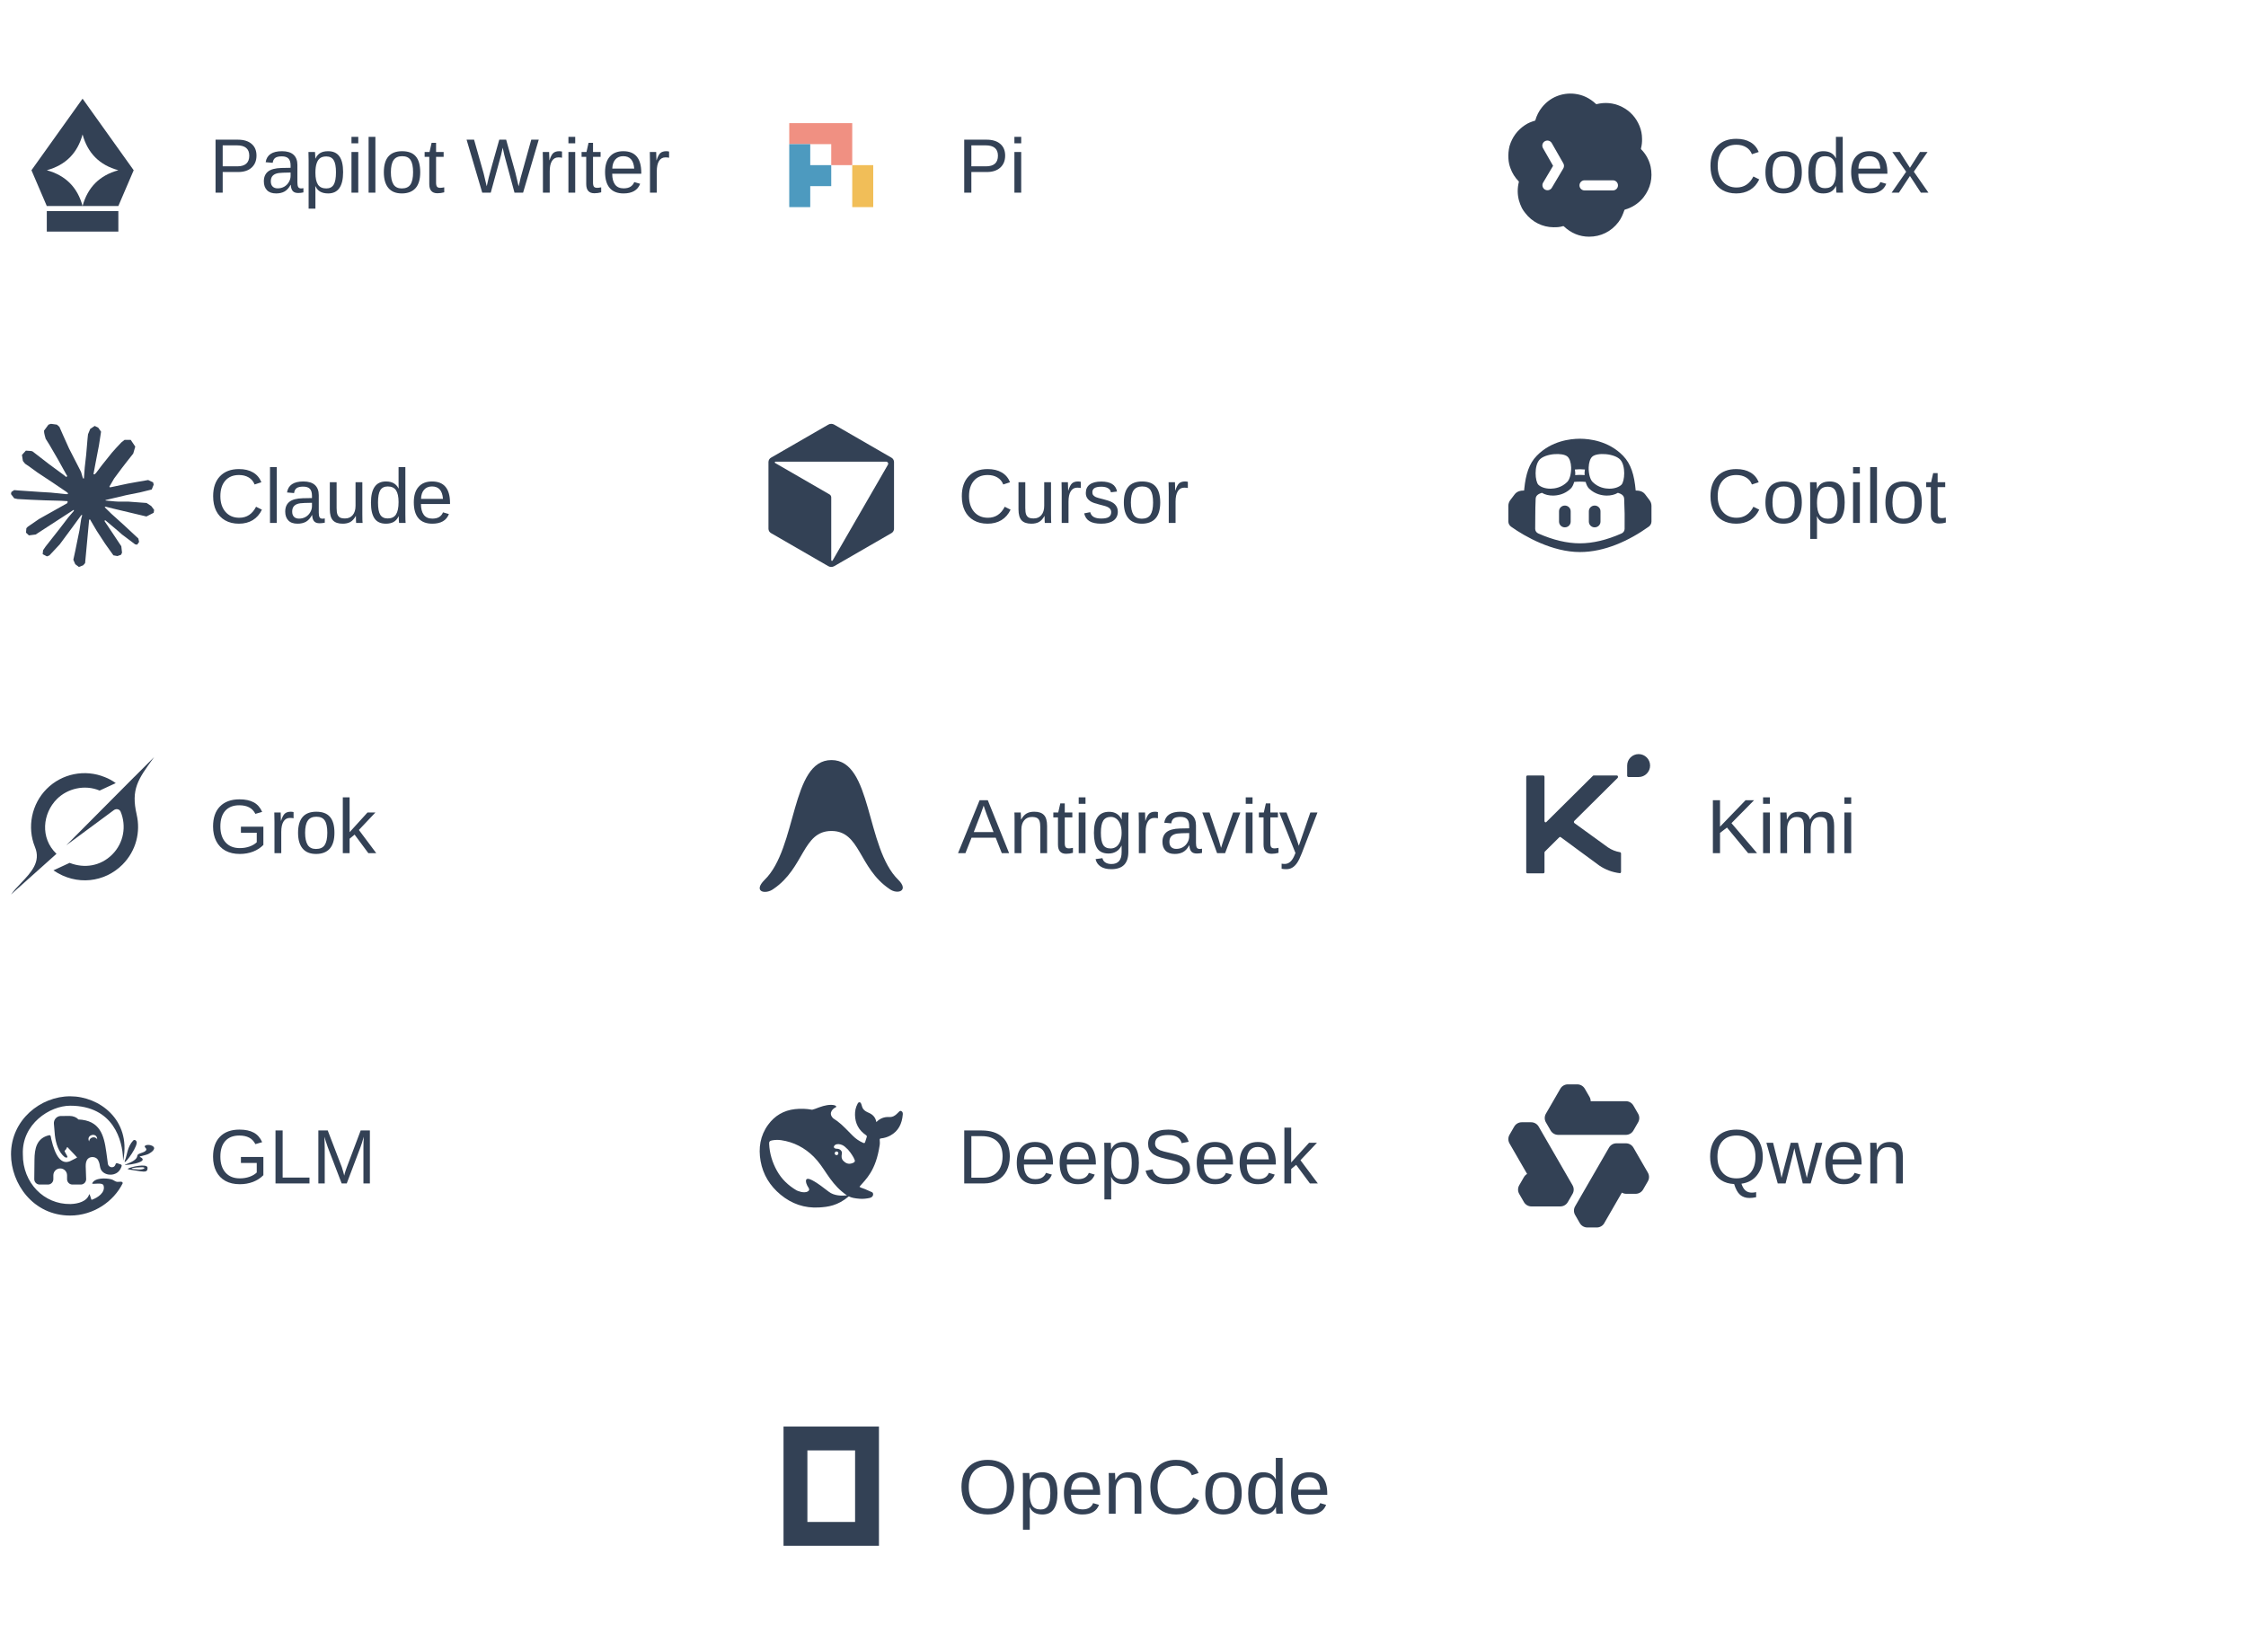
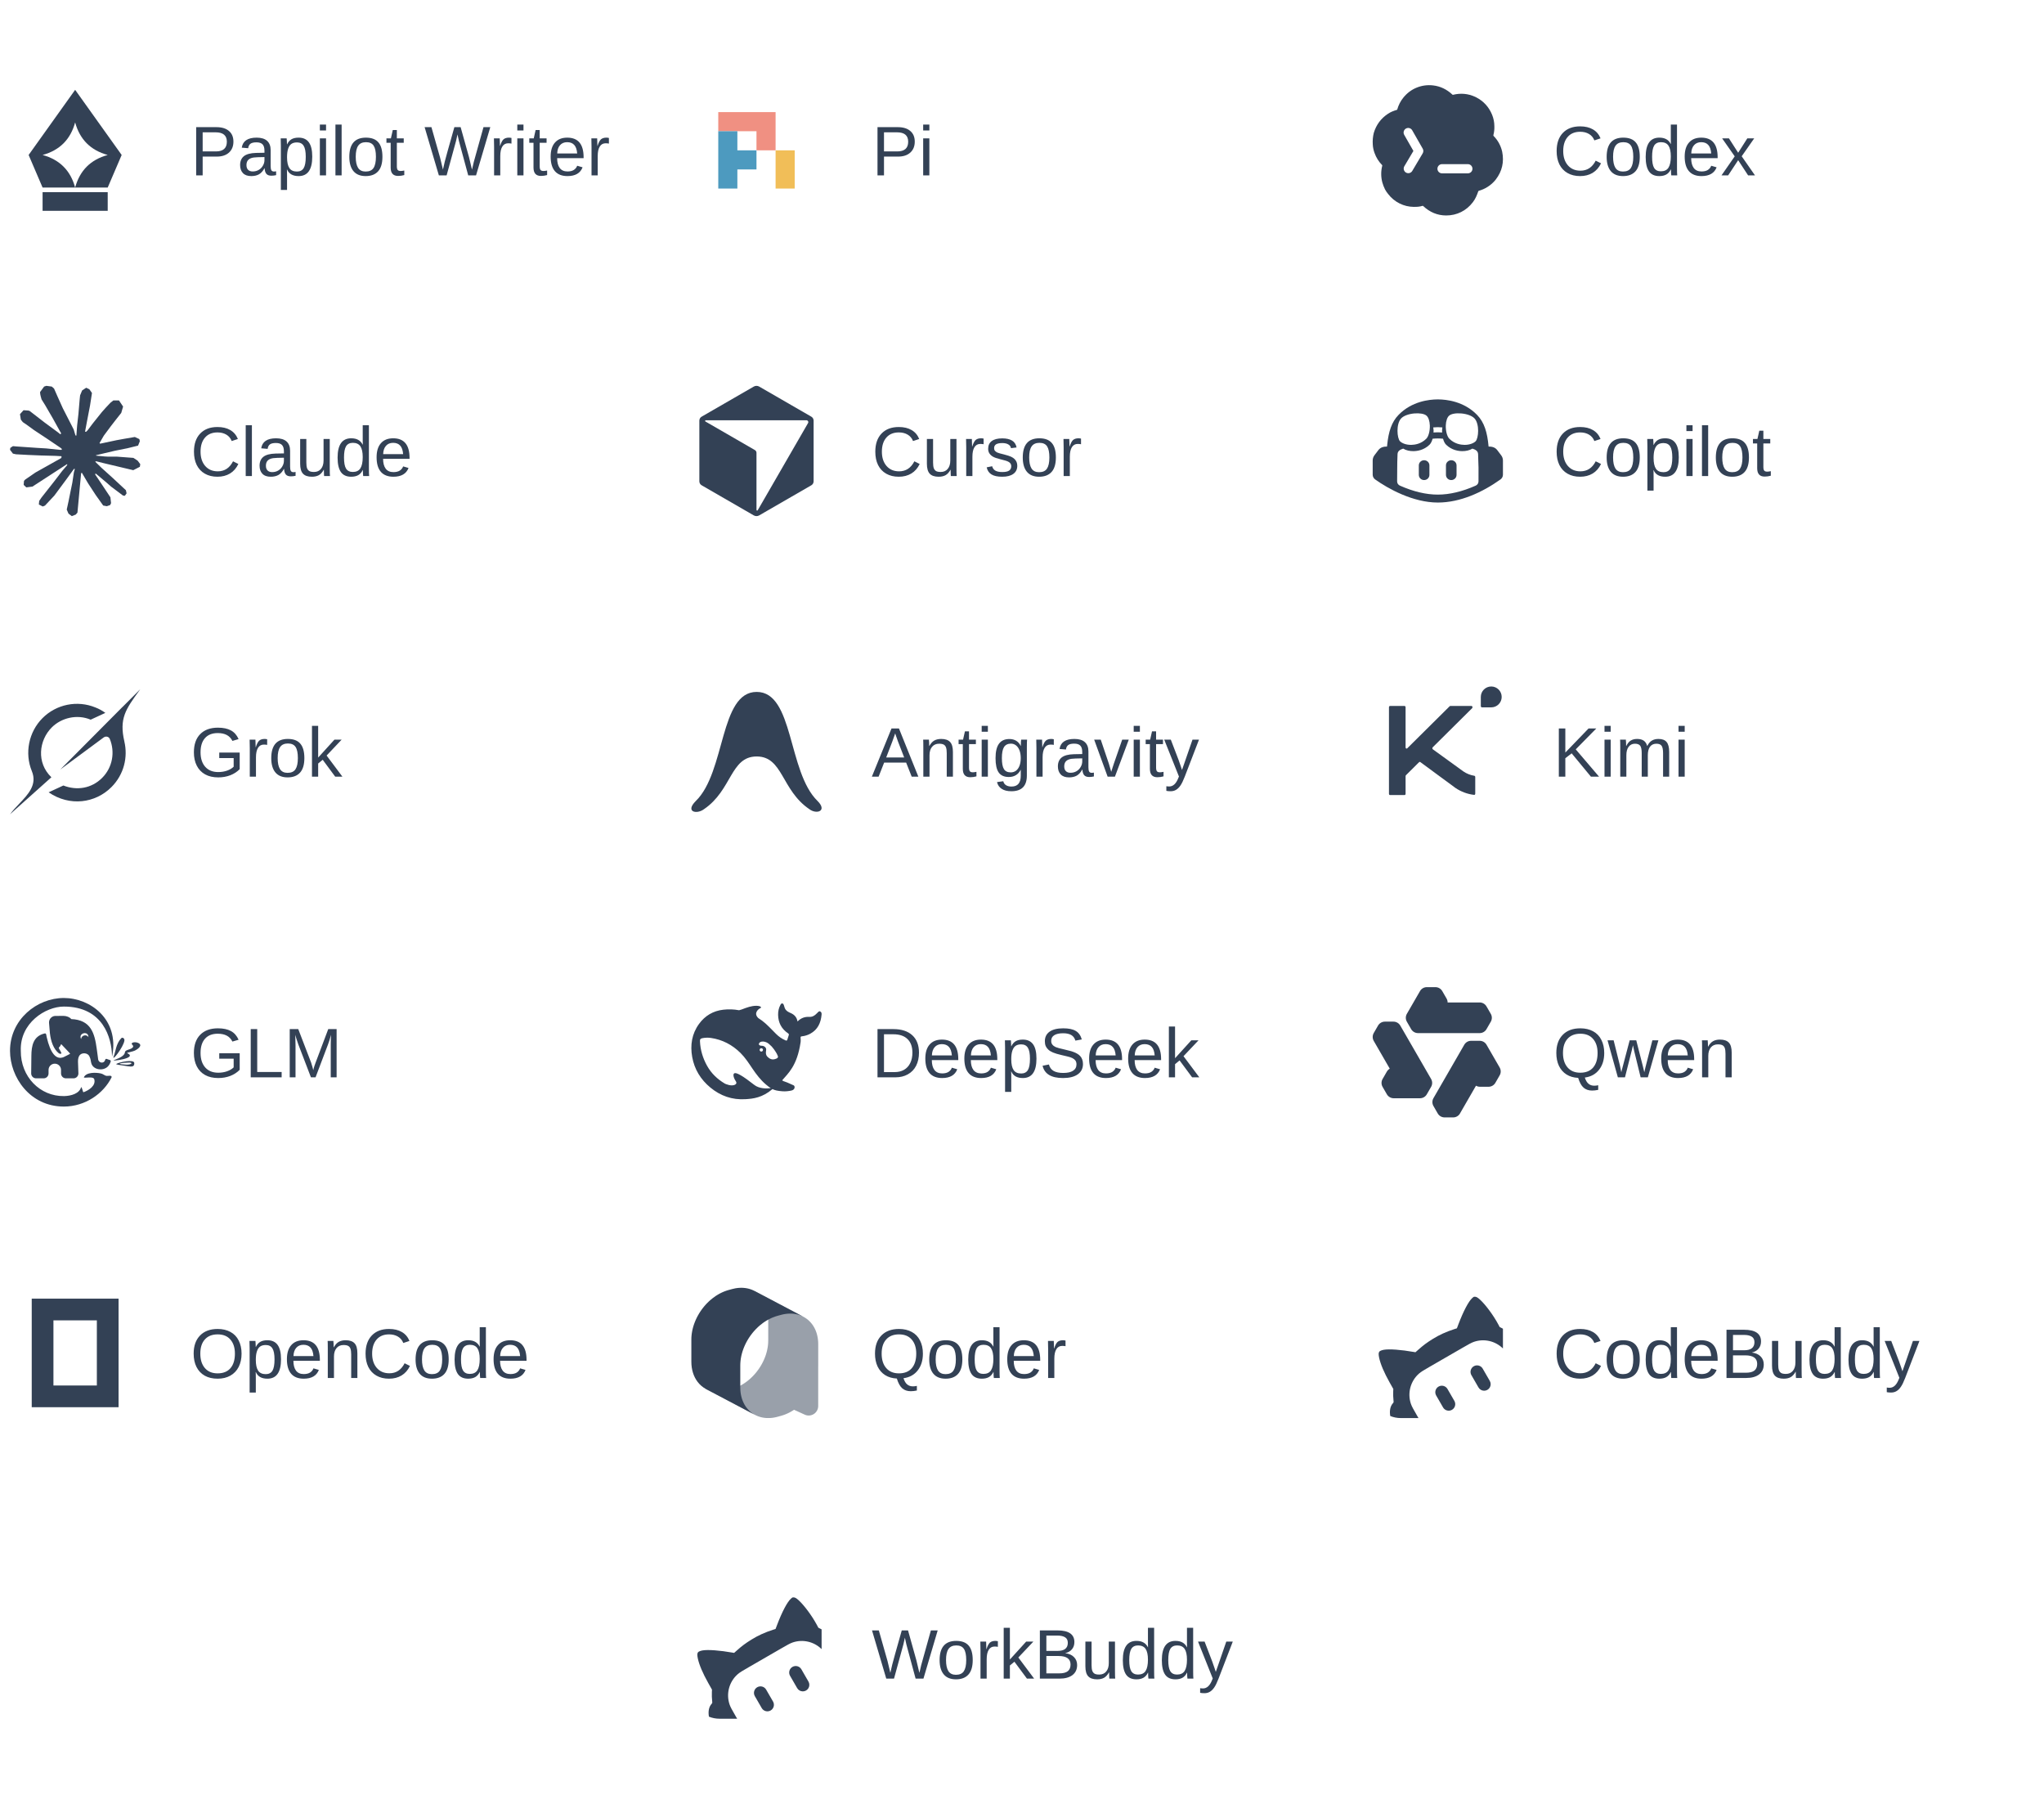
- <svg xmlns="http://www.w3.org/2000/svg" width="408" height="300" viewBox="0 0 408 300" role="img" aria-labelledby="title">
+ <svg xmlns="http://www.w3.org/2000/svg" width="408" height="360" viewBox="0 0 408 360" role="img" aria-labelledby="title">
  <g transform="translate(2 0)">
    <svg x="0" y="17" width="26" height="26" viewBox="8 4 48 56" fill="#334155" color="#334155" fill-rule="evenodd">
      <path fill-rule="evenodd" d="M32 6L52 34L46 48H18L12 34Z M32 20Q35 31 46 34Q35 37 32 48Q29 37 18 34Q29 31 32 20Z M18 50H46V58H18Z" />
    </svg>
    <text x="36" y="35" fill="#334155" font-family="-apple-system,BlinkMacSystemFont,Segoe UI,Arial,sans-serif" font-size="14" font-weight="500">Papilot Writer</text>
  </g>
  <g transform="translate(138 0)">
    <svg x="0" y="17" width="26" height="26" viewBox="0 0 800 800" fill="#334155" color="#334155" fill-rule="evenodd">
      <path fill="#F09082" d="M165.29 165.29H517.36V400H400V282.65H165.29Z" />
      <path fill="#4D9ABF" d="M165.29 282.65H282.65V400H400V517.36H282.65V634.72H165.29Z" />
      <path fill="#F1BE58" d="M517.36 400H634.72V634.72H517.36Z" />
    </svg>
    <text x="36" y="35" fill="#334155" font-family="-apple-system,BlinkMacSystemFont,Segoe UI,Arial,sans-serif" font-size="14" font-weight="500">Pi</text>
  </g>
  <g transform="translate(274 0)">
    <svg x="0" y="17" width="26" height="26" viewBox="0 0 24 24" fill="#334155" color="#334155" fill-rule="evenodd">
      <path clip-rule="evenodd" d="M8.086.457a6.105 6.105 0 013.046-.415c1.333.153 2.521.72 3.564 1.7a.117.117 0 00.107.029c1.408-.346 2.762-.224 4.061.366l.063.03.154.076c1.357.703 2.33 1.77 2.918 3.198.278.679.418 1.388.421 2.126a5.655 5.655 0 01-.18 1.631.167.167 0 00.04.155 5.982 5.982 0 011.578 2.891c.385 1.901-.01 3.615-1.183 5.14l-.182.22a6.063 6.063 0 01-2.934 1.851.162.162 0 00-.108.102c-.255.736-.511 1.364-.987 1.992-1.199 1.582-2.962 2.462-4.948 2.451-1.583-.008-2.986-.587-4.21-1.736a.145.145 0 00-.14-.032c-.518.167-1.04.191-1.604.185a5.924 5.924 0 01-2.595-.622 6.058 6.058 0 01-2.146-1.781c-.203-.269-.404-.522-.551-.821a7.74 7.74 0 01-.495-1.283 6.11 6.11 0 01-.017-3.064.166.166 0 00.008-.074.115.115 0 00-.037-.064 5.958 5.958 0 01-1.38-2.202 5.196 5.196 0 01-.333-1.589 6.915 6.915 0 01.188-2.132c.45-1.484 1.309-2.648 2.577-3.493.282-.188.55-.334.802-.438.286-.12.573-.22.861-.304a.129.129 0 00.087-.087A6.016 6.016 0 015.635 2.31C6.315 1.464 7.132.846 8.086.457zm-.804 7.85a.848.848 0 00-1.473.842l1.694 2.965-1.688 2.848a.849.849 0 001.46.864l1.94-3.272a.849.849 0 00.007-.854l-1.94-3.393zm5.446 6.24a.849.849 0 000 1.695h4.848a.849.849 0 000-1.696h-4.848z" />
    </svg>
    <text x="36" y="35" fill="#334155" font-family="-apple-system,BlinkMacSystemFont,Segoe UI,Arial,sans-serif" font-size="14" font-weight="500">Codex</text>
  </g>
  <g transform="translate(2 60)">
    <svg x="0" y="17" width="26" height="26" viewBox="0 0 24 24" fill="#334155" color="#334155" fill-rule="evenodd">
      <path d="M4.709 15.955l4.72-2.647.08-.23-.08-.128H9.2l-.79-.048-2.698-.073-2.339-.097-2.266-.122-.571-.121L0 11.784l.055-.352.48-.321.686.06 1.52.103 2.278.158 1.652.097 2.449.255h.389l.055-.157-.134-.098-.103-.097-2.358-1.596-2.552-1.688-1.336-.972-.724-.491-.364-.462-.158-1.008.656-.722.881.06.225.061.893.686 1.908 1.476 2.491 1.833.365.304.145-.103.019-.073-.164-.274-1.355-2.446-1.446-2.49-.644-1.032-.17-.619a2.97 2.97 0 01-.104-.729L6.283.134 6.696 0l.996.134.42.364.62 1.414 1.002 2.229 1.555 3.03.456.898.243.832.091.255h.158V9.01l.128-1.706.237-2.095.23-2.695.08-.76.376-.91.747-.492.584.28.48.685-.067.444-.286 1.851-.559 2.903-.364 1.942h.212l.243-.242.985-1.306 1.652-2.064.73-.82.85-.904.547-.431h1.033l.76 1.129-.34 1.166-1.064 1.347-.881 1.142-1.264 1.7-.79 1.36.073.11.188-.02 2.856-.606 1.543-.28 1.841-.315.833.388.091.395-.328.807-1.969.486-2.309.462-3.439.813-.042.03.049.061 1.549.146.662.036h1.622l3.02.225.79.522.474.638-.079.485-1.215.62-1.64-.389-3.829-.91-1.312-.329h-.182v.11l1.093 1.068 2.006 1.81 2.509 2.33.127.578-.322.455-.34-.049-2.205-1.657-.851-.747-1.926-1.62h-.128v.17l.444.649 2.345 3.521.122 1.08-.17.353-.608.213-.668-.122-1.374-1.925-1.415-2.167-1.143-1.943-.14.08-.674 7.254-.316.37-.729.28-.607-.461-.322-.747.322-1.476.389-1.924.315-1.53.286-1.9.17-.632-.012-.042-.14.018-1.434 1.967-2.18 2.945-1.726 1.845-.414.164-.717-.37.067-.662.401-.589 2.388-3.036 1.44-1.882.93-1.086-.006-.158h-.055L4.132 18.56l-1.13.146-.487-.456.061-.746.231-.243 1.908-1.312-.006.006z" />
    </svg>
    <text x="36" y="35" fill="#334155" font-family="-apple-system,BlinkMacSystemFont,Segoe UI,Arial,sans-serif" font-size="14" font-weight="500">Claude</text>
  </g>
  <g transform="translate(138 60)">
    <svg x="0" y="17" width="26" height="26" viewBox="0 0 24 24" fill="#334155" color="#334155" fill-rule="evenodd">
      <path d="M22.106 5.68L12.5.135a.998.998 0 00-.998 0L1.893 5.68a.84.84 0 00-.419.726v11.186c0 .3.16.577.42.727l9.607 5.547a.999.999 0 00.998 0l9.608-5.547a.84.84 0 00.42-.727V6.407a.84.84 0 00-.42-.726zm-.603 1.176L12.228 22.92c-.063.108-.228.064-.228-.061V12.34a.59.59 0 00-.295-.51l-9.11-5.26c-.107-.062-.063-.228.062-.228h18.55c.264 0 .428.286.296.514z" />
    </svg>
    <text x="36" y="35" fill="#334155" font-family="-apple-system,BlinkMacSystemFont,Segoe UI,Arial,sans-serif" font-size="14" font-weight="500">Cursor</text>
  </g>
  <g transform="translate(274 60)">
    <svg x="0" y="17" width="26" height="26" viewBox="0 0 24 24" fill="#334155" color="#334155" fill-rule="evenodd">
      <path d="M19.245 5.364c1.322 1.36 1.877 3.216 2.11 5.817.622 0 1.2.135 1.592.654l.73.964c.21.278.323.61.323.955v2.62c0 .339-.173.669-.453.868C20.239 19.602 16.157 21.5 12 21.5c-4.6 0-9.205-2.583-11.547-4.258-.28-.2-.452-.53-.453-.868v-2.62c0-.345.113-.679.321-.956l.73-.963c.392-.517.974-.654 1.593-.654l.029-.297c.25-2.446.81-4.213 2.082-5.52 2.461-2.54 5.71-2.851 7.146-2.864h.198c1.436.013 4.685.323 7.146 2.864zm-7.244 4.328c-.284 0-.613.016-.962.05-.123.447-.305.85-.57 1.108-1.05 1.023-2.316 1.18-2.994 1.18-.638 0-1.306-.13-1.851-.464-.516.165-1.012.403-1.044.996a65.882 65.882 0 00-.063 2.884l-.002.48c-.002.563-.005 1.126-.013 1.69.002.326.204.63.51.765 2.482 1.102 4.83 1.657 6.99 1.657 2.156 0 4.504-.555 6.985-1.657a.854.854 0 00.51-.766c.03-1.682.006-3.372-.076-5.053-.031-.596-.528-.83-1.046-.996-.546.333-1.212.464-1.85.464-.677 0-1.942-.157-2.993-1.18-.266-.258-.447-.661-.57-1.108-.32-.032-.64-.049-.96-.05zm-2.525 4.013c.539 0 .976.426.976.95v1.753c0 .525-.437.95-.976.95a.964.964 0 01-.976-.95v-1.752c0-.525.437-.951.976-.951zm5 0c.539 0 .976.426.976.95v1.753c0 .525-.437.95-.976.95a.964.964 0 01-.976-.95v-1.752c0-.525.437-.951.976-.951zM7.635 5.087c-1.05.102-1.935.438-2.385.906-.975 1.037-.765 3.668-.21 4.224.405.394 1.17.657 1.995.657h.09c.649-.013 1.785-.176 2.73-1.11.435-.41.705-1.433.675-2.47-.03-.834-.27-1.52-.63-1.813-.39-.336-1.275-.482-2.265-.394zm6.465.394c-.36.292-.6.98-.63 1.813-.03 1.037.24 2.06.675 2.47.968.957 2.136 1.104 2.776 1.11h.044c.825 0 1.59-.263 1.995-.657.555-.556.765-3.187-.21-4.224-.45-.468-1.335-.804-2.385-.906-.99-.088-1.875.058-2.265.394zM12 7.615c-.24 0-.525.015-.84.044.03.16.045.336.06.526l-.001.159a2.94 2.94 0 01-.014.25c.225-.022.425-.027.612-.028h.366c.187 0 .387.006.612.028-.015-.146-.015-.277-.015-.409.015-.19.03-.365.06-.526a9.29 9.29 0 00-.84-.044z" />
    </svg>
    <text x="36" y="35" fill="#334155" font-family="-apple-system,BlinkMacSystemFont,Segoe UI,Arial,sans-serif" font-size="14" font-weight="500">Copilot</text>
  </g>
  <g transform="translate(2 120)">
    <svg x="0" y="17" width="26" height="26" viewBox="0 0 24 24" fill="#334155" color="#334155" fill-rule="evenodd">
      <path d="M9.27 15.29l7.978-5.897c.391-.29.95-.177 1.137.272.98 2.369.542 5.215-1.41 7.169-1.951 1.954-4.667 2.382-7.149 1.406l-2.711 1.257c3.889 2.661 8.611 2.003 11.562-.953 2.341-2.344 3.066-5.539 2.388-8.42l.006.007c-.983-4.232.242-5.924 2.75-9.383.06-.082.12-.164.179-.248l-3.301 3.305v-.01L9.267 15.292M7.623 16.723c-2.792-2.67-2.31-6.801.071-9.184 1.761-1.763 4.647-2.483 7.166-1.425l2.705-1.25a7.808 7.808 0 00-1.829-1A8.975 8.975 0 005.984 5.83c-2.533 2.536-3.33 6.436-1.962 9.764 1.022 2.487-.653 4.246-2.34 6.022-.599.63-1.199 1.259-1.682 1.925l7.62-6.815" />
    </svg>
    <text x="36" y="35" fill="#334155" font-family="-apple-system,BlinkMacSystemFont,Segoe UI,Arial,sans-serif" font-size="14" font-weight="500">Grok</text>
  </g>
  <g transform="translate(138 120)">
    <svg x="0" y="17" width="26" height="26" viewBox="0 0 24 24" fill="#334155" color="#334155" fill-rule="evenodd">
      <path d="M21.751 22.607c1.34 1.005 3.35.335 1.508-1.508C17.73 15.74 18.904 1 12.037 1 5.17 1 6.342 15.74.815 21.1c-2.01 2.009.167 2.511 1.507 1.506 5.192-3.517 4.857-9.714 9.715-9.714 4.857 0 4.522 6.197 9.714 9.715z" />
    </svg>
    <text x="36" y="35" fill="#334155" font-family="-apple-system,BlinkMacSystemFont,Segoe UI,Arial,sans-serif" font-size="14" font-weight="500">Antigravity</text>
  </g>
  <g transform="translate(274 120)">
    <svg x="0" y="17" width="26" height="26" viewBox="0 0 24 24" fill="#334155" color="#334155" fill-rule="evenodd">
      <path d="M21.846 0a1.923 1.923 0 110 3.846H20.15a.226.226 0 01-.227-.226V1.923C19.923.861 20.784 0 21.846 0z" />
      <path d="M11.065 11.199l7.257-7.2c.137-.136.06-.41-.116-.41H14.3a.164.164 0 00-.117.051l-7.82 7.756c-.122.12-.302.013-.302-.179V3.82c0-.127-.083-.23-.185-.23H3.186c-.103 0-.186.103-.186.23V19.77c0 .128.083.23.186.23h2.69c.103 0 .186-.102.186-.23v-3.25c0-.069.025-.135.069-.178l2.424-2.406a.158.158 0 01.205-.023l6.484 4.772a7.677 7.677 0 003.453 1.283c.108.012.2-.095.2-.23v-3.06c0-.117-.07-.212-.164-.227a5.028 5.028 0 01-2.027-.807l-5.613-4.064c-.117-.078-.132-.279-.028-.381z" />
    </svg>
    <text x="36" y="35" fill="#334155" font-family="-apple-system,BlinkMacSystemFont,Segoe UI,Arial,sans-serif" font-size="14" font-weight="500">Kimi</text>
  </g>
  <g transform="translate(2 180)">
    <svg x="0" y="17" width="26" height="26" viewBox="0 0 24 24" fill="#334155" color="#334155" fill-rule="evenodd">
      <path d="M9.917 2c4.906 0 10.178 3.947 8.93 10.58-.014.07-.037.14-.057.21l-.003-.277c-.083-3-1.534-8.934-8.87-8.934-3.393 0-8.137 3.054-7.93 8.158-.04 4.778 3.555 8.4 7.95 8.332l.073-.001c1.2-.033 2.763-.429 3.1-1.657.063-.031.26.534.268.598.048.256.112.369.192.34.981-.348 2.286-1.222 1.952-2.38-.176-.61-1.775-.147-1.921-.347.418-.979 2.234-.926 3.153-.716.443.102.657.38 1.012.442.29.052.981-.2.96.242C17.226 19.632 13.833 22 9.918 22 3.654 22 0 16.574 0 11.737 0 5.947 4.959 2 9.917 2zM9.9 5.3c.484 0 1.125.225 1.38.585 3.669.145 4.313 2.686 4.694 5.444.255 1.838.315 2.3.182 1.387l.083.59c.068.448.554.737.982.516.144-.075.254-.231.328-.47a.2.2 0 01.258-.13l.625.22a.2.2 0 01.124.238 2.172 2.172 0 01-.51.92c-.878.917-2.757.664-3.08-.62-.14-.554-.055-.626-.345-1.242-.292-.621-1.238-.709-1.69-.295-.345.315-.407.805-.406 1.282L12.6 15.9a.9.9 0 01-.9.9h-1.4a.9.9 0 01-.9-.9v-.65a1.15 1.15 0 10-2.3 0v.65a.9.9 0 01-.9.9H4.8a.9.9 0 01-.9-.9l.035-3.239c.012-1.884.356-3.658 2.47-4.134.2-.045.252.13.29.342.025.154.043.252.053.294.701 3.058 1.75 4.299 3.144 3.722l.66-.331.254-.13c.158-.082.25-.131.276-.15.012-.01-.165-.206-.407-.464l-1.012-1.067a8.925 8.925 0 01-.199-.216c-.047-.034-.116.068-.208.306-.074.157-.251.252-.272.326-.013.058.108.298.362.72.164.288.22.508-.31.343-1.04-.8-1.518-2.273-1.684-3.725-.004-.035-.162-1.913-.162-1.913a1.2 1.2 0 011.113-1.281L9.9 5.3zm12.994 8.68c.037.697-.403.704-1.213.591l-1.783-.276c-.265-.053-.385-.099-.313-.147.47-.315 3.268-.93 3.31-.168zm-.915-.083l-.926.042c-.85.077-1.452.24.338.336l.103.003c.815.012 1.264-.359.485-.381zm1.667-3.601h.01c.79.398.067 1.03-.65 1.393-.14.07-.491.176-1.052.315-.241.04-.457.092-.333.16l.01.005c1.952.958-3.123 1.534-2.495 1.285l.38-.148c.68-.266 1.614-.682 1.666-1.337.038-.48 1.253-.442 1.493-.968.048-.106 0-.236-.144-.389-.05-.047-.094-.094-.107-.148-.073-.305.7-.431 1.222-.168zm-2.568-.474c-.135 1.198-2.479 4.192-1.949 2.863l.017-.042c.298-.717.376-2.221 1.337-3.221.25-.26.636.035.595.4zm-7.976-.253c.02-.694 1.002-.968 1.346-.347.01-1.274-1.941-.768-1.346.347z" />
    </svg>
    <text x="36" y="35" fill="#334155" font-family="-apple-system,BlinkMacSystemFont,Segoe UI,Arial,sans-serif" font-size="14" font-weight="500">GLM</text>
  </g>
  <g transform="translate(138 180)">
    <svg x="0" y="17" width="26" height="26" viewBox="0 0 24 24" fill="#334155" color="#334155" fill-rule="evenodd">
      <path d="M23.748 4.482c-.254-.124-.364.113-.512.234-.051.039-.094.09-.137.136-.372.397-.806.657-1.373.626-.829-.046-1.537.214-2.163.848-.133-.782-.575-1.248-1.247-1.548-.352-.156-.708-.311-.955-.65-.172-.241-.219-.51-.305-.774-.055-.16-.11-.323-.293-.35-.2-.031-.278.136-.356.276-.313.572-.434 1.202-.422 1.84.027 1.436.633 2.58 1.838 3.393.137.093.172.187.129.323-.082.28-.18.552-.266.833-.055.179-.137.217-.329.14a5.526 5.526 0 01-1.736-1.18c-.857-.828-1.631-1.742-2.597-2.458a11.365 11.365 0 00-.689-.471c-.985-.957.13-1.743.388-1.836.27-.098.093-.432-.779-.428-.872.004-1.67.295-2.687.684a3.055 3.055 0 01-.465.137 9.597 9.597 0 00-2.883-.102c-1.885.21-3.39 1.102-4.497 2.623C.082 8.606-.231 10.684.152 12.85c.403 2.284 1.569 4.175 3.36 5.653 1.858 1.533 3.997 2.284 6.438 2.14 1.482-.085 3.133-.284 4.994-1.86.47.234.962.327 1.78.397.63.059 1.236-.03 1.705-.128.735-.156.684-.837.419-.961-2.155-1.004-1.682-.595-2.113-.926 1.096-1.296 2.746-2.642 3.392-7.003.05-.347.007-.565 0-.845-.004-.17.035-.237.23-.256a4.173 4.173 0 001.545-.475c1.396-.763 1.96-2.015 2.093-3.517.02-.23-.004-.467-.247-.588zM11.581 18c-2.089-1.642-3.102-2.183-3.52-2.16-.392.024-.321.471-.235.763.09.288.207.486.371.739.114.167.192.416-.113.603-.673.416-1.842-.14-1.897-.167-1.361-.802-2.5-1.86-3.301-3.307-.774-1.393-1.224-2.887-1.298-4.482-.02-.386.093-.522.477-.592a4.696 4.696 0 011.529-.039c2.132.312 3.946 1.265 5.468 2.774.868.86 1.525 1.887 2.202 2.891.72 1.066 1.494 2.082 2.48 2.914.348.292.625.514.891.677-.802.09-2.14.11-3.054-.614zm1-6.44a.306.306 0 01.415-.287.302.302 0 01.2.288.306.306 0 01-.31.307.303.303 0 01-.304-.308zm3.11 1.596c-.2.081-.399.151-.59.16a1.245 1.245 0 01-.798-.254c-.274-.23-.47-.358-.552-.758a1.73 1.73 0 01.016-.588c.07-.327-.008-.537-.239-.727-.187-.156-.426-.199-.688-.199a.559.559 0 01-.254-.078c-.11-.054-.2-.19-.114-.358.028-.054.16-.186.192-.21.356-.202.767-.136 1.146.016.352.144.618.408 1.001.782.391.451.462.576.685.914.176.265.336.537.445.848.067.195-.019.354-.25.452z" />
    </svg>
    <text x="36" y="35" fill="#334155" font-family="-apple-system,BlinkMacSystemFont,Segoe UI,Arial,sans-serif" font-size="14" font-weight="500">DeepSeek</text>
  </g>
  <g transform="translate(274 180)">
    <svg x="0" y="17" width="26" height="26" viewBox="0 0 24 24" fill="#334155" color="#334155" fill-rule="evenodd">
      <path d="M19.713 2.825h-5.907c0-.251-.066-.503-.196-.728L12.819.728A1.46 1.46 0 0 0 11.559 0h-1.58c-.52 0-1 .275-1.26.728l-2.42 4.19a1.45 1.45 0 0 0 0 1.453l.791 1.37c.26.448.74.727 1.26.727h11.36c.52 0 1-.275 1.26-.728l.79-1.37a1.45 1.45 0 0 0 0-1.451l-.79-1.37a1.46 1.46 0 0 0-1.26-.728zM.195 9.905l2.951 5.115a1.46 1.46 0 0 0-.531.531l-.791 1.37a1.45 1.45 0 0 0 0 1.452l.79 1.37c.26.448.74.727 1.26.727h4.84c.52 0 1-.275 1.26-.728l.79-1.37a1.45 1.45 0 0 0 0-1.451L5.086 7.083a1.46 1.46 0 0 0-1.26-.728h-1.58c-.52 0-1 .276-1.26.728l-.79 1.37a1.45 1.45 0 0 0 0 1.452m15.888 13.367 2.951-5.115c.217.125.469.196.728.196h1.582c.52 0 1-.275 1.26-.728l.79-1.37a1.45 1.45 0 0 0 0-1.451l-2.42-4.191a1.46 1.46 0 0 0-1.259-.728h-1.582c-.52 0-1 .276-1.259.728l-5.678 9.838a1.45 1.45 0 0 0 0 1.452l.79 1.37c.26.448.74.727 1.26.727h1.582c.52 0 1-.275 1.26-.728z" />
    </svg>
    <text x="36" y="35" fill="#334155" font-family="-apple-system,BlinkMacSystemFont,Segoe UI,Arial,sans-serif" font-size="14" font-weight="500">Qwen</text>
  </g>
-   <g transform="translate(138 240)">
+   <g transform="translate(2 240)">
    <svg x="0" y="17" width="26" height="26" viewBox="0 0 24 24" fill="#334155" color="#334155" fill-rule="evenodd">
      <path d="M16 6H8v12h8V6zm4 16H4V2h16v20z" />
    </svg>
    <text x="36" y="35" fill="#334155" font-family="-apple-system,BlinkMacSystemFont,Segoe UI,Arial,sans-serif" font-size="14" font-weight="500">OpenCode</text>
  </g>
+   <g transform="translate(138 240)">
+     <svg x="0" y="17" width="26" height="26" viewBox="0 0 24 24" fill="#334155" color="#334155" fill-rule="evenodd">
+       <path d="M23.376 14.458v-4.056c0-2.304-1.003-4.154-2.748-5.075L11.612.574l-.046.086-.045.086c1.68.886 2.644 2.673 2.644 4.902v4.056a7.928 7.928 0 01-.014.454l-.005.061c-.005.081-.01.164-.018.245a4.897 4.897 0 01-.011.1l-.01.076c-.008.068-.015.135-.025.203l-.018.113-.01.058a9.99 9.99 0 01-.098.513l-.007.03a7.209 7.209 0 01-.074.294l-.024.086c-.027.099-.056.197-.087.296l-.027.085a9.592 9.592 0 01-.111.323l-.033.085-.018.046c-.032.082-.064.166-.098.248-.019.048-.04.096-.061.145l-.007.017a6 6 0 01-.084.187c-.024.056-.05.11-.077.165-.03.061-.058.122-.089.182a9.423 9.423 0 01-.176.332c-.03.056-.062.111-.094.167-.031.053-.062.108-.095.16-.033.055-.066.11-.101.164-.033.053-.065.104-.1.155-.034.055-.07.107-.111.169l-.099.144a15.193 15.193 0 01-.34.457c-.04.05-.08.102-.121.151l-.107.128-.007.008a6.987 6.987 0 01-.262.298l-.149.16-.116.12a9.562 9.562 0 01-.204.198l-.03.03-.072.069a9.05 9.05 0 01-.263.235l-.025.022-.029.026-.042.035a11.7 11.7 0 01-.22.18l-.07.055-.018.013a8.904 8.904 0 01-.194.146c-.029.02-.057.042-.086.063a7.7 7.7 0 01-.22.152l-.057.04a8.865 8.865 0 01-.293.185l-.062.037a10.424 10.424 0 01-.307.173l-.037.02-.196.103-.108.052-.012.006a6.196 6.196 0 01-.315.143c-.065.028-.13.054-.196.08l-.035.014-.086.034c-.07.026-.143.05-.215.075l-.039.014-.064.023a8.056 8.056 0 01-.323.097l-.63.173a7.285 7.285 0 01-.33.08l-.07.015c-.053.012-.104.023-.157.032l-.065.011-.085.015a2.332 2.332 0 01-.194.027l-.085.01a4.715 4.715 0 01-.16.018l-.034.003a4.861 4.861 0 01-.246.016h-.033a2.714 2.714 0 01-.155.005h-.106a3.384 3.384 0 01-.225-.007H4.86l-.15-.012-.066-.006a5.586 5.586 0 01-.187-.02l-.04-.005a5.14 5.14 0 01-.219-.035l-.054-.01a6.943 6.943 0 01-.347-.082l-.03-.008-.038-.01a5.034 5.034 0 01-.269-.086l-.063-.023a4.216 4.216 0 01-.188-.073l-.071-.031-.016-.007a4.959 4.959 0 01-.16-.074l-.026-.013a.164.164 0 00-.014-.007l-.671-.351.486.486h.016l8.995 4.742.093.048.03.014.02.01c.056.026.111.052.169.076l.016.008.073.032.195.076.022.008a.718.718 0 01.03.012l.014.004a4.693 4.693 0 00.323.1l.027.007c.073.02.147.038.22.055l.018.004.027.006.066.013.088.016c.075.014.15.026.226.038l.042.004c.064.009.128.016.193.022l.126.012.06.003.05.002.098.005c.046.002.094.002.14.003h.12c.05 0 .1-.002.161-.005h.033l.07-.004a6.17 6.17 0 00.184-.014l.033-.003a.753.753 0 00.058-.005l.108-.012.081-.01.08-.01.129-.021.082-.014.071-.012c.054-.01.107-.021.16-.033l.066-.013.059-.013c.096-.022.192-.046.287-.073l.63-.172a7.354 7.354 0 00.397-.122l.04-.015c.075-.025.149-.051.222-.078.032-.011.062-.024.093-.037l.03-.012c.067-.027.135-.054.2-.082l.128-.056.195-.09.021-.01.102-.05c.068-.034.135-.069.202-.105l.037-.02.073-.038c.08-.044.16-.092.24-.139l.026-.015a8.086 8.086 0 00.322-.2l.065-.045 1.98.902a1.748 1.748 0 002.472-1.59v-7.33l.004.004z" opacity=".5" />
+       <path d="M11.617.576a3.904 3.904 0 00-.093-.047c-.016-.009-.033-.016-.05-.024a5.854 5.854 0 00-.166-.077l-.09-.04a4.094 4.094 0 00-.194-.074c-.017-.006-.035-.015-.053-.02l-.013-.005a5.18 5.18 0 00-.277-.088l-.07-.019a4.034 4.034 0 00-.219-.053c-.015-.003-.03-.008-.044-.012L10.253.1l-.057-.011a5.177 5.177 0 00-.225-.036L9.928.047a5.972 5.972 0 00-.191-.022L9.669.02a1.33 1.33 0 00-.058-.005L9.515.009a4.058 4.058 0 00-.111-.005C9.354 0 9.304 0 9.254 0h-.109c-.052 0-.106.004-.16.004L8.884.01A5.32 5.32 0 008.7.022l-.083.006h-.008c-.05.005-.1.013-.15.019l-.12.014c-.056.008-.112.018-.169.028-.037.006-.074.011-.11.018a7.054 7.054 0 00-.572.133l-.63.172c-.111.031-.22.064-.33.1-.037.011-.072.025-.108.037a12.91 12.91 0 00-.345.126c-.067.027-.133.054-.2.083l-.128.055a11.916 11.916 0 00-.318.15 7.376 7.376 0 00-.311.163c-.082.045-.16.092-.24.14a9.424 9.424 0 00-.35.218l-.016.01-.06.04a9.242 9.242 0 00-.51.37 12.54 12.54 0 00-.315.254l-.043.034-.01.007-.045.041c-.09.078-.18.158-.268.24l-.106.101c-.07.067-.139.135-.207.204l-.056.054-.063.067-.153.164-.12.133-.148.17c-.024.03-.049.057-.073.086l-.043.053a5.96 5.96 0 00-.123.155l-.118.151c-.04.053-.08.106-.118.16l-.075.101-.038.056-.107.155-.11.164a9.91 9.91 0 00-.168.265c-.012.02-.023.043-.037.063a12.43 12.43 0 00-.192.335l-.09.168c-.019.034-.04.07-.057.105-.011.022-.02.043-.032.065l-.092.188-.08.167a19.15 19.15 0 00-.083.192c-.017.038-.035.076-.05.115-.008.016-.014.034-.021.051-.035.083-.067.167-.1.253l-.051.134c-.04.11-.077.22-.113.33l-.02.057c0 .002 0 .005-.002.007l-.008.026c-.032.1-.06.2-.09.301l-.023.089c-.027.1-.052.2-.075.301l-.007.03a7.63 7.63 0 00-.057.267l-.008.048c-.015.074-.026.148-.038.223L.082 8.4c-.011.078-.02.156-.029.234-.006.051-.013.103-.017.154a6.57 6.57 0 00-.02.26c-.003.044-.007.086-.009.13-.004.128-.007.257-.007.386v4.056c0 1.478.42 2.741 1.138 3.692A4.75 4.75 0 002.73 18.67l9.015 4.753c-1.656-.874-2.728-2.685-2.73-5.051v-4.056c0-.13.004-.26.01-.39.002-.043.006-.085.01-.128.005-.088.01-.174.019-.261l.017-.155c.01-.077.018-.155.029-.234l.026-.164c.013-.074.025-.15.039-.223.02-.105.04-.21.064-.313l.008-.031c.023-.1.048-.201.075-.301l.023-.088c.028-.1.058-.202.09-.302l.008-.025.021-.063c.036-.11.073-.22.113-.33l.052-.134c.031-.085.065-.169.1-.253.022-.056.047-.111.07-.166a13.856 13.856 0 01.164-.358c.03-.063.06-.126.092-.188l.088-.172a9.22 9.22 0 01.187-.338l.096-.164c.034-.057.069-.112.104-.168l.1-.159a10.49 10.49 0 01.567-.786l.123-.155.116-.139c.05-.057.098-.115.148-.171a14.092 14.092 0 01.272-.297 9.706 9.706 0 01.432-.425c.088-.083.177-.163.268-.241l.054-.048a10.08 10.08 0 01.553-.435l.092-.068c.075-.053.15-.105.226-.156.019-.013.038-.028.06-.04a9.18 9.18 0 01.362-.227c.08-.047.16-.094.241-.139l.11-.058a7.643 7.643 0 01.521-.256l.126-.056a7.509 7.509 0 01.546-.208l.107-.037c.11-.036.22-.069.33-.1l.63-.172c.095-.026.191-.05.287-.072l.097-.02c.062-.014.125-.029.187-.04l.114-.018c.055-.01.11-.02.166-.028.04-.006.08-.01.12-.014.053-.007.105-.014.157-.019l.083-.006c.061-.005.123-.01.184-.013.034-.003.067-.003.101-.004l.16-.006h.11a3.187 3.187 0 01.261.008l.153.01.067.007c.064.006.128.013.192.022l.043.005a5.232 5.232 0 01.281.047l.141.03c.073.016.146.035.218.053l.07.019c.094.026.187.055.278.087l.067.025a4.326 4.326 0 01.449.19l.143.072L11.617.576z" />
+     </svg>
+     <text x="36" y="35" fill="#334155" font-family="-apple-system,BlinkMacSystemFont,Segoe UI,Arial,sans-serif" font-size="14" font-weight="500">Qoder</text>
+   </g>
+   <g transform="translate(274 240)">
+     <svg x="0" y="17" width="26" height="26" viewBox="0 0 24 24" fill="#334155" color="#334155" fill-rule="evenodd">
+       <path d="M18.777 1.647c.28-.02.536.114.972.51 1.018.926 2.437 2.828 3.318 4.452l.34.631.482.24.11.06v3.638a5.206 5.206 0 00-5.32-1.23c-.491.166-1.021.471-2.08 1.082l-6.09 3.516c-1.057.61-1.586.916-1.975 1.259a5.208 5.208 0 00-1.493 5.572c.165.49.471 1.02 1.082 2.08l.315.543h-3.26c-.685 0-1.34-.135-1.939-.377-.169-.956-.009-1.789.469-2.335.158-.18.164-.189.13-.493a11.846 11.846 0 01-.057-1.711l.02-.444-.667-1.18C2.1 15.622 1.445 14.078 1.192 12.9c-.133-.647-.125-.934.04-1.146.1-.128.427-.261.822-.334.994-.175 3.162-.017 5.575.41l.25.043.551-.487c.915-.81 1.522-1.264 2.641-1.962 1.167-.73 2.484-1.331 3.967-1.807l.476-.152.261-.688c.937-2.471 1.896-4.293 2.58-4.9.235-.21.25-.22.422-.23z" />
+       <path d="M12.139 18.2a1.203 1.203 0 011.642.44l1.296 2.243a1.204 1.204 0 01-2.083 1.203l-1.296-2.243a1.203 1.203 0 01.44-1.644zM18.629 14.452a1.203 1.203 0 011.642.44l1.295 2.244a1.203 1.203 0 11-2.083 1.203l-1.295-2.243a1.203 1.203 0 01.44-1.644z" />
+     </svg>
+     <text x="36" y="35" fill="#334155" font-family="-apple-system,BlinkMacSystemFont,Segoe UI,Arial,sans-serif" font-size="14" font-weight="500">CodeBuddy</text>
+   </g>
+   <g transform="translate(138 300)">
+     <svg x="0" y="17" width="26" height="26" viewBox="0 0 24 24" fill="#334155" color="#334155" fill-rule="evenodd">
+       <path d="M18.777 1.647c.28-.02.536.114.972.51 1.018.926 2.437 2.828 3.318 4.452l.34.631.482.24.11.06v3.638a5.206 5.206 0 00-5.32-1.23c-.491.166-1.021.471-2.08 1.082l-6.09 3.516c-1.057.61-1.586.916-1.975 1.259a5.208 5.208 0 00-1.493 5.572c.165.49.471 1.02 1.082 2.08l.315.543h-3.26c-.685 0-1.34-.135-1.939-.377-.169-.956-.009-1.789.469-2.335.158-.18.164-.189.13-.493a11.846 11.846 0 01-.057-1.711l.02-.444-.667-1.18C2.1 15.622 1.445 14.078 1.192 12.9c-.133-.647-.125-.934.04-1.146.1-.128.427-.261.822-.334.994-.175 3.162-.017 5.575.41l.25.043.551-.487c.915-.81 1.522-1.264 2.641-1.962 1.167-.73 2.484-1.331 3.967-1.807l.476-.152.261-.688c.937-2.471 1.896-4.293 2.58-4.9.235-.21.25-.22.422-.23z" />
+       <path d="M12.139 18.2a1.203 1.203 0 011.642.44l1.296 2.243a1.204 1.204 0 01-2.083 1.203l-1.296-2.243a1.203 1.203 0 01.44-1.644zM18.629 14.452a1.203 1.203 0 011.642.44l1.295 2.244a1.203 1.203 0 11-2.083 1.203l-1.295-2.243a1.203 1.203 0 01.44-1.644z" />
+     </svg>
+     <text x="36" y="35" fill="#334155" font-family="-apple-system,BlinkMacSystemFont,Segoe UI,Arial,sans-serif" font-size="14" font-weight="500">WorkBuddy</text>
+   </g>
</svg>
